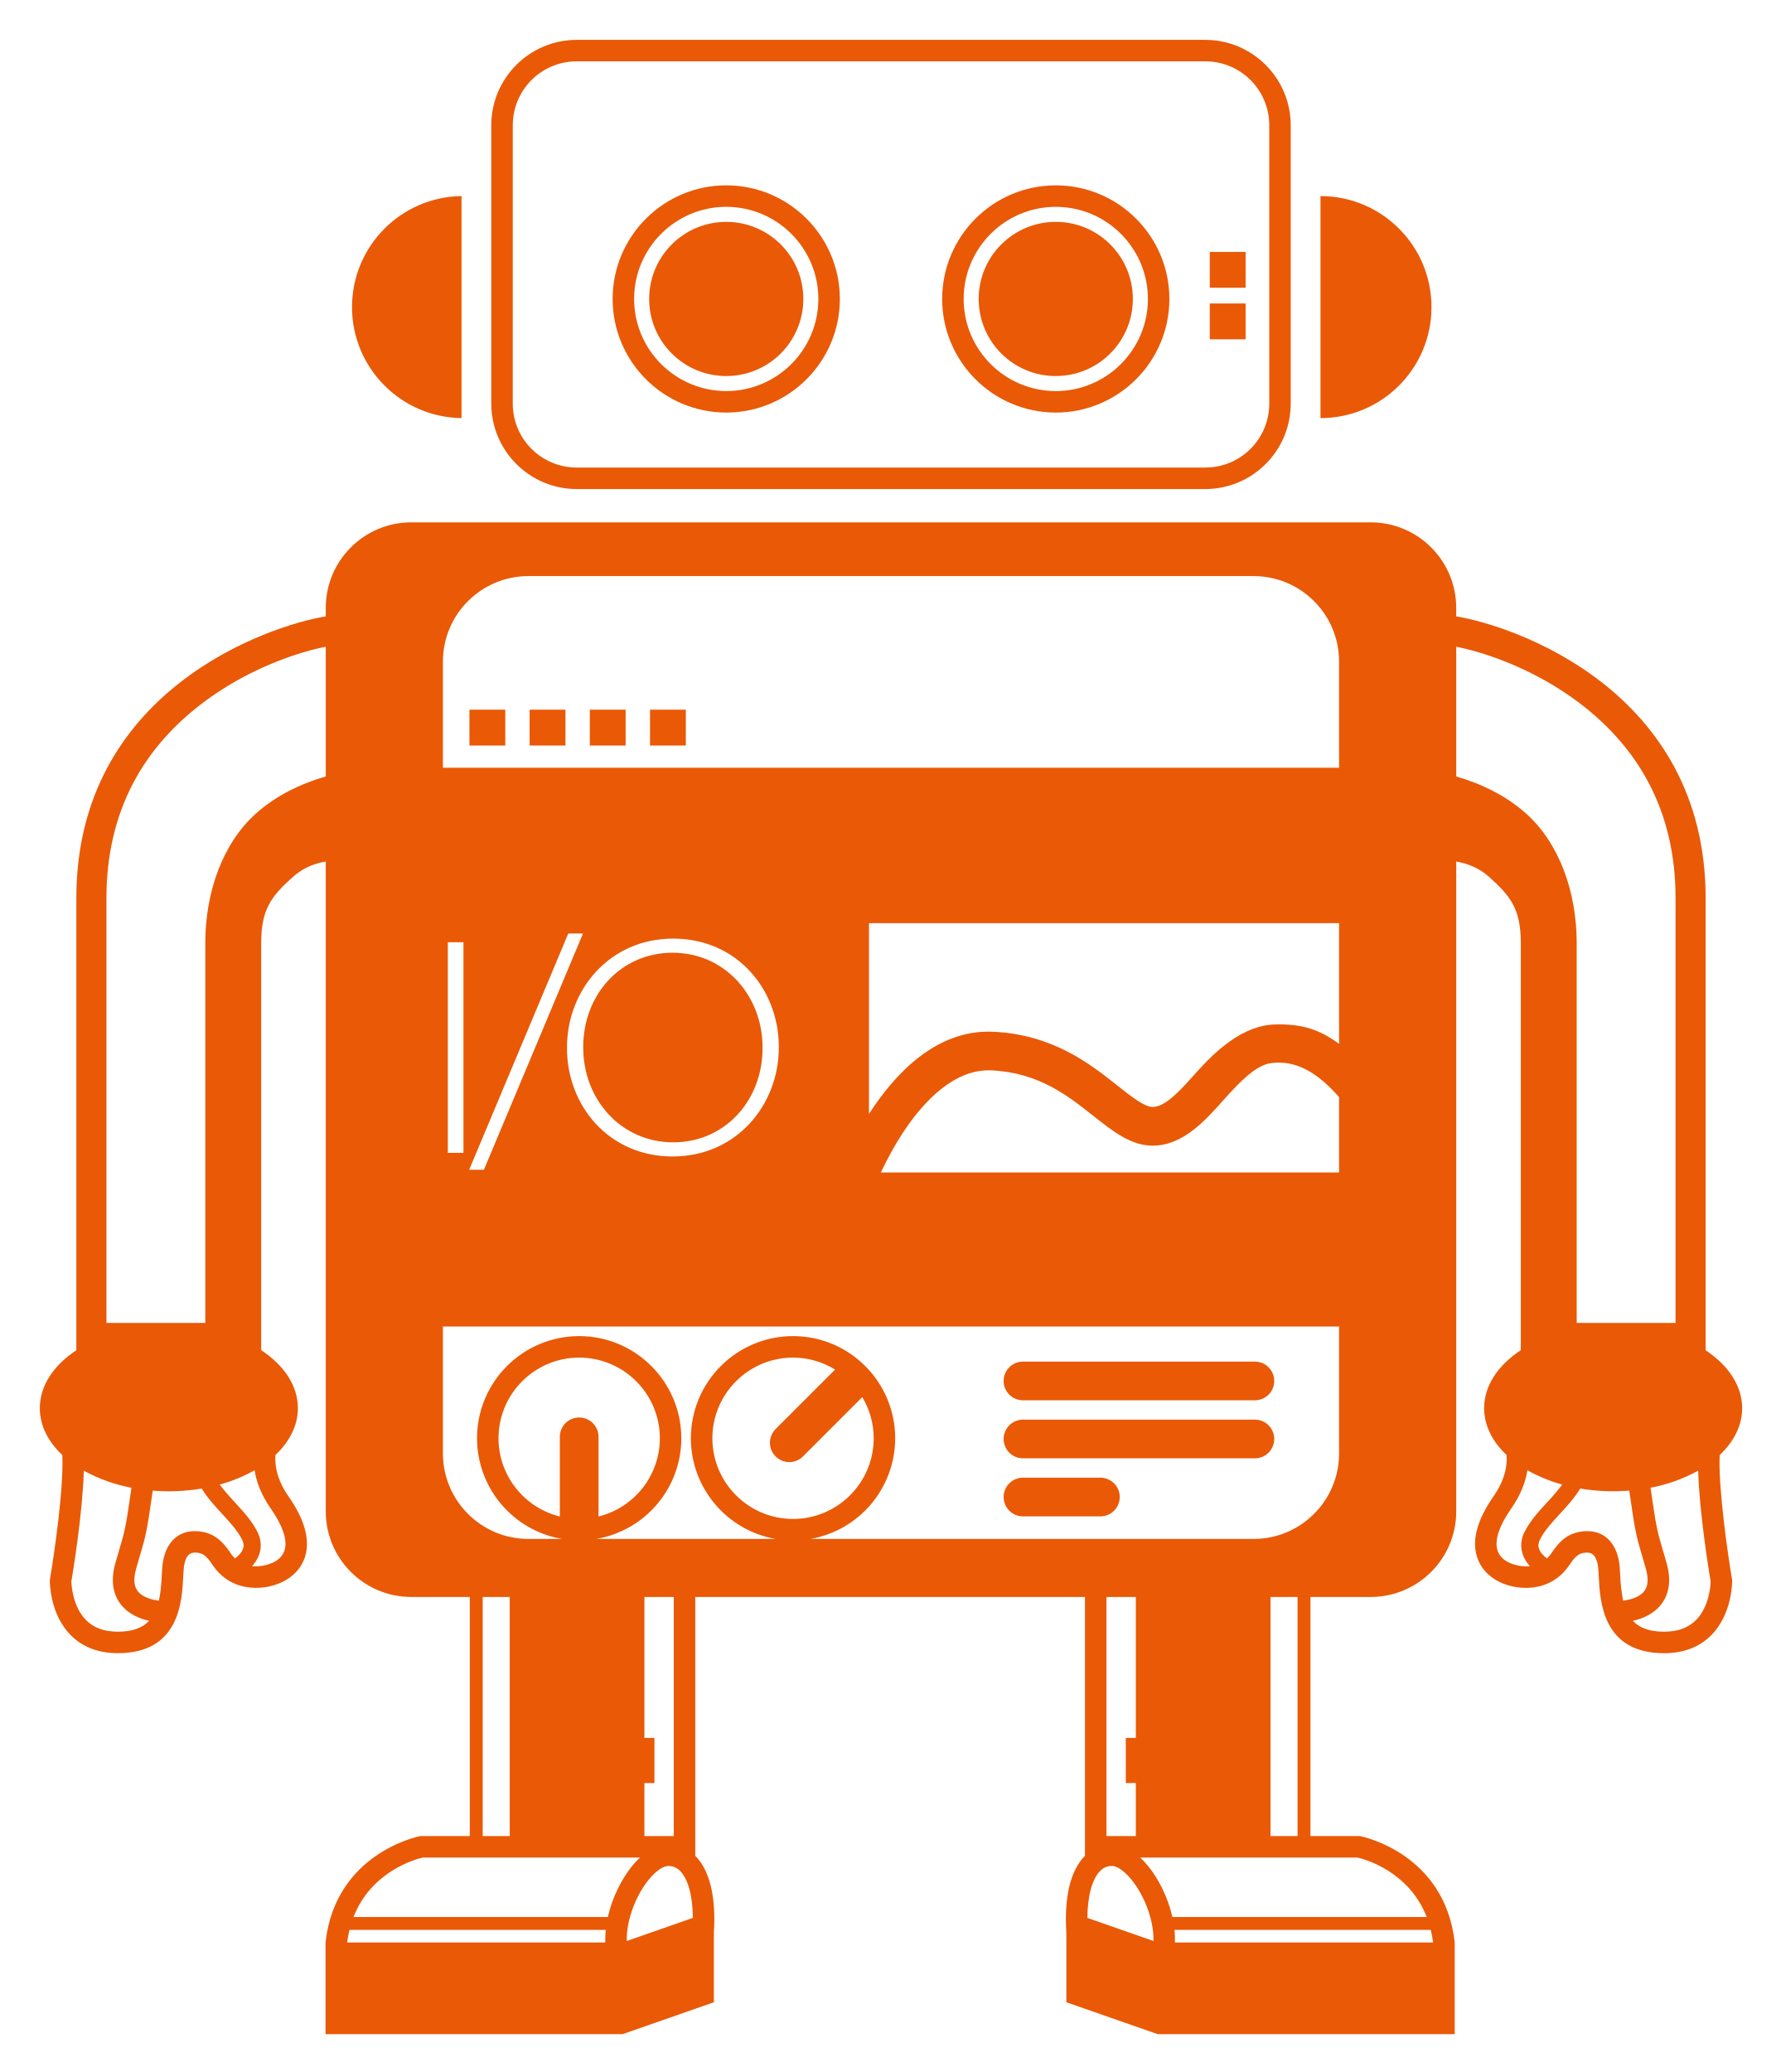
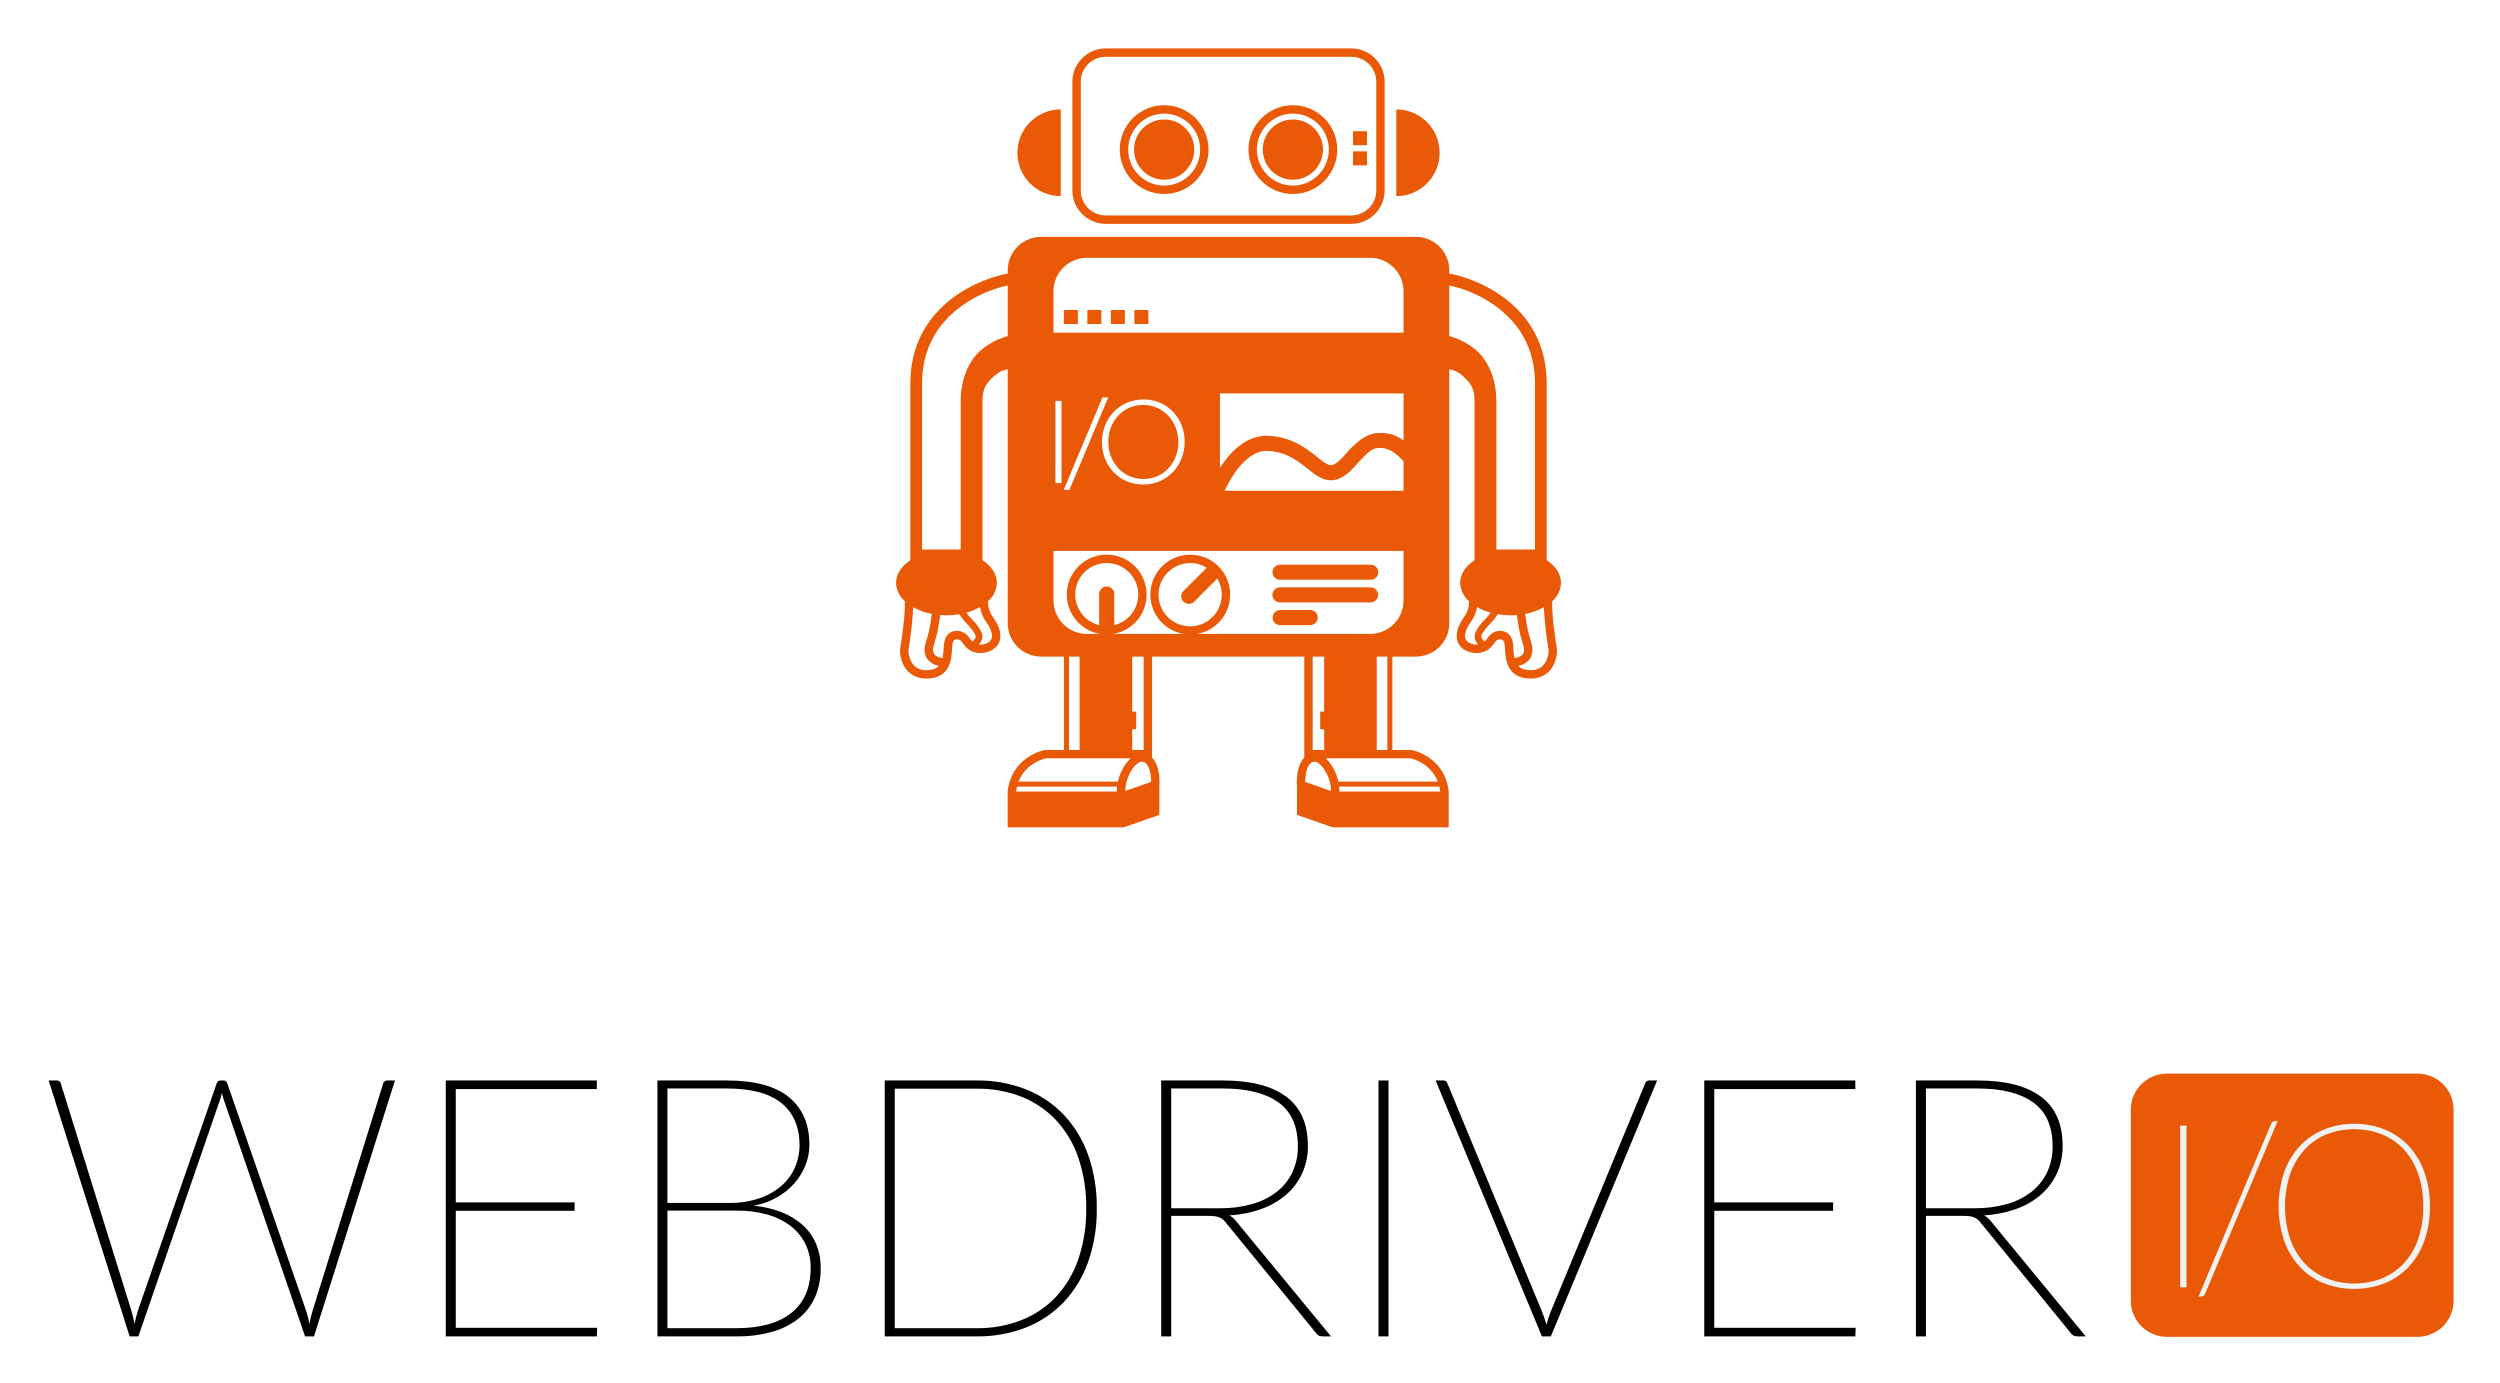
- <svg xmlns="http://www.w3.org/2000/svg" role="img" viewBox="-9.99 -9.99 446.48 519.48">
+ <svg xmlns="http://www.w3.org/2000/svg" role="img" viewBox="-10.14 -7.14 1255.28 694.28">
  <defs>
-     <clipPath id="a" clipPathUnits="userSpaceOnUse">
-       <path d="M0 144h124.56V0H0z" />
-     </clipPath>
+     <style>.cls-1{fill:#ea5906}</style>
  </defs>
-   <path fill="#ea5906" d="M107.714 176.919h8.983v-8.983h-8.983zm15.088 0h8.983v-8.983h-8.983zm15.088 0h8.984v-8.983h-8.983zm15.095 0h8.983v-8.983h-8.983z" />
-   <g clip-path="url(#a)" transform="matrix(5.1567 0 0 -5.1567 -107.749 621.283)">
-     <path fill="#ea5906" d="M41.398 102.09v10.795a5.398 5.398 0 0 1 0-10.795" />
-     <path fill="#ea5906" d="M88.559 107.487a5.397 5.397 0 0 1-5.397 5.397V102.09a5.397 5.397 0 0 1 5.397 5.397" />
-     <path fill="#ea5906" d="M54.269 112.362a4.484 4.484 0 0 0 4.479-4.479 4.484 4.484 0 0 0-4.479-4.479 4.485 4.485 0 0 0-4.48 4.48c0 2.47 2.01 4.478 4.48 4.478m0-10.003a5.53 5.53 0 0 1 5.524 5.524 5.53 5.53 0 0 1-5.524 5.524 5.531 5.531 0 0 1-5.525-5.524 5.531 5.531 0 0 1 5.525-5.524" />
-     <path fill="#ea5906" d="M54.269 104.135a3.748 3.748 0 1 1 0 7.496 3.748 3.748 0 0 1 0-7.496" />
-     <path fill="#ea5906" d="M70.292 112.362a4.484 4.484 0 0 0 4.479-4.479c0-2.47-2.01-4.479-4.479-4.479a4.484 4.484 0 0 0-4.48 4.48 4.484 4.484 0 0 0 4.48 4.478m0-10.003a5.53 5.53 0 0 1 5.523 5.524 5.53 5.53 0 0 1-5.523 5.524 5.53 5.53 0 0 1-5.525-5.524 5.53 5.53 0 0 1 5.525-5.524" />
-     <path fill="#ea5906" d="M70.291 104.135a3.748 3.748 0 1 1 0 7.496 3.748 3.748 0 0 1 0-7.496" />
-     <path fill="#ea5906" d="M79.521 110.17h-1.742v-1.741h1.742zm0-2.507h-1.742v-1.742h1.742z" />
-     <path fill="#ea5906" d="M43.89 116.334a3.106 3.106 0 0 0 3.101 3.101h30.577a3.106 3.106 0 0 0 3.103-3.101v-13.546a3.106 3.106 0 0 0-3.103-3.101H46.991a3.106 3.106 0 0 0-3.102 3.101zm3.1-17.694h30.577a4.16 4.16 0 0 1 4.148 4.148v13.545a4.16 4.16 0 0 1-4.148 4.147H46.991a4.159 4.159 0 0 1-4.147-4.147v-13.545a4.159 4.159 0 0 1 4.147-4.147" />
-     <path fill="#ea5906" d="M68.696 51.516h11.277a.94.94 0 1 1 0 1.88H68.696a.94.94 0 0 1 0-1.88" />
-     <path fill="#ea5906" d="M68.696 48.693h3.765a.94.94 0 0 1 0 1.881h-3.765a.94.94 0 1 1 0-1.88" />
-     <path fill="#ea5906" d="M68.696 54.337h11.277a.94.94 0 1 1 0 1.88H68.696a.94.94 0 1 1 0-1.88" />
-     <path fill="#ea5906" d="M51.69 66.879c2.53 0 4.345 2.049 4.345 4.58v.029c0 2.53-1.844 4.609-4.374 4.609-2.531 0-4.346-2.05-4.346-4.58v-.03c0-2.53 1.844-4.608 4.375-4.608" />
-     <path fill="#ea5906" d="M101.419 43.651c-.378-.38-.886-.565-1.55-.565-.736 0-1.21.2-1.52.53.443.096 1.013.315 1.392.816.393.52.476 1.192.247 2-.081.286-.147.511-.204.703-.238.802-.302 1.023-.574 2.951a7.737 7.737 0 0 1 2.316.83c.057-2.053.534-4.963.606-5.397-.006-.202-.071-1.223-.713-1.868m-3.683 2.161a9.68 9.68 0 0 1-.03.46c-.1 1.052-.678 1.69-1.543 1.703-.923.01-1.406-.512-1.777-1.078a1.517 1.517 0 0 0-.213-.249c-.156.12-.32.28-.386.467-.051.143-.036.287.046.451.215.43.577.822.96 1.24.355.384.718.781 1 1.24a9.624 9.624 0 0 1 2.382-.1c.283-2.014.357-2.266.607-3.107.056-.189.12-.41.2-.69.135-.476.11-.84-.072-1.084-.24-.318-.732-.435-1.034-.469a7.524 7.524 0 0 0-.14 1.216m-5.508.685c-.263.155-.425.366-.482.626-.104.48.13 1.148.679 1.933.478.685.71 1.32.798 1.88a7.412 7.412 0 0 1 1.694-.696 9.926 9.926 0 0 0-.74-.869c-.404-.44-.824-.897-1.091-1.43a1.384 1.384 0 0 1-.088-1.102c.078-.222.206-.412.35-.569-.493-.05-.957.13-1.12.227m-2.466 38.17v6.306c1.112-.212 3.4-.902 5.584-2.439 3.37-2.373 5.08-5.664 5.08-9.78V58.097h-4.807V76.58c0 2.433-.828 4.824-2.46 6.284-.99.884-2.18 1.448-3.397 1.803m-5.696.425H40.493v5.17a4.159 4.159 0 0 0 4.147 4.147h35.28a4.158 4.158 0 0 0 4.146-4.147zm0-13.427c-.981.726-1.835.975-3.103.945-1.552-.036-2.876-1.252-3.86-2.357-.724-.813-1.472-1.654-2.101-1.654-.404 0-1.034.5-1.702 1.03-1.323 1.05-3.138 2.487-6.037 2.626-2.741.133-4.767-1.998-6.054-3.995v9.274h22.857zm0-6.252h-22.28c.283.601.69 1.377 1.21 2.138.915 1.337 2.382 2.914 4.176 2.826 2.296-.11 3.71-1.233 4.96-2.223.932-.738 1.81-1.436 2.87-1.436 1.473 0 2.553 1.214 3.506 2.285.756.848 1.544 1.64 2.246 1.726.87.11 1.942-.09 3.312-1.649zM51.69 76.784c3.102 0 5.135-2.473 5.135-5.267.015-.015.015-.015 0-.03 0-2.794-2.063-5.296-5.164-5.296-3.102 0-5.136 2.473-5.136 5.267v.03c0 2.794 2.063 5.296 5.165 5.296m-9.204-11.239h-.716l4.818 11.488h.717zm-1.754 11.063h.76v-10.24h-.76zm43.334-24.865a4.159 4.159 0 0 0-4.146-4.147H58.36a4.975 4.975 0 0 1 4.123 4.894 4.973 4.973 0 0 1-4.966 4.968 4.973 4.973 0 0 1-4.968-4.968 4.976 4.976 0 0 1 4.124-4.894h-8.728a4.973 4.973 0 0 1 4.14 4.894 4.974 4.974 0 0 1-4.966 4.968 4.973 4.973 0 0 1-4.968-4.968 4.973 4.973 0 0 1 4.14-4.894H44.64a4.16 4.16 0 0 0-4.147 4.147v6.18h43.573zm-3.334-6.968h1.315V33.15h-1.315zm4.229-12.67c.324-.073 2.492-.648 3.366-2.89H75.96c-.217.971-.684 1.873-1.185 2.484a4.157 4.157 0 0 1-.378.406zm3.677-4.128H76.084c.007.204-.001.407-.021.611h12.46a5.5 5.5 0 0 0 .115-.61m-14.454 7.75V33.15h-1.428v11.625h1.428v-6.853h-.488v-2.195zm-2.356-6.557c.01 1.078.23 1.894.629 2.291a.746.746 0 0 0 .613.23c.187-.016.52-.195.897-.655.558-.68 1.098-1.869 1.074-2.988zm-15.16 22.437a.94.94 0 0 1 1.332 0l2.883 2.884c.35-.587.556-1.27.556-2.002a3.927 3.927 0 0 0-3.922-3.922 3.927 3.927 0 0 0-3.923 3.922 3.928 3.928 0 0 0 3.923 3.923c.75 0 1.449-.216 2.045-.582l-2.893-2.893a.94.94 0 0 1 0-1.33m-6.38-13.686v6.853h1.429V33.15H50.29v2.577h.488v2.195zm-.857-9.873c-.024 1.12.516 2.307 1.074 2.988.376.46.71.64.897.654a.746.746 0 0 0 .613-.229c.4-.397.62-1.213.629-2.29zm-2.314 25.452a.94.94 0 0 1-.94-.94v-3.874a3.926 3.926 0 0 0-2.982 3.803 3.928 3.928 0 0 0 3.923 3.923 3.927 3.927 0 0 0 3.922-3.923 3.925 3.925 0 0 0-2.982-3.803v3.873a.94.94 0 0 1-.941.941m-4.691-8.726h1.315V33.15h-1.315zm6.086-15.56H36.146c.874 2.242 3.042 2.817 3.366 2.89h10.565a4.167 4.167 0 0 1-.38-.406c-.5-.61-.967-1.513-1.184-2.485m-.124-1.237H35.836c.027.215.066.417.113.611H48.41a4.623 4.623 0 0 1-.022-.61m-13.591 56.69c-1.217-.356-2.408-.92-3.396-1.804-1.633-1.46-2.461-3.85-2.461-6.284V58.098h-4.807v20.655c0 4.117 1.709 7.408 5.08 9.781 2.183 1.537 4.472 2.227 5.584 2.44zm-2.663-35.612c.548-.785.784-1.454.68-1.933-.057-.26-.22-.47-.483-.626a2.04 2.04 0 0 0-1.12-.227c.144.157.272.347.35.57.125.355.095.736-.088 1.1-.266.534-.686.99-1.092 1.431-.257.28-.52.565-.74.87a7.393 7.393 0 0 1 1.695.694c.088-.559.32-1.194.798-1.879m-1.362-1.94c-.065-.188-.23-.349-.386-.468a1.467 1.467 0 0 0-.212.25c-.372.565-.855 1.087-1.778 1.077-.865-.014-1.442-.65-1.543-1.704-.013-.134-.021-.289-.03-.459-.022-.435-.057-.849-.14-1.216-.302.034-.795.151-1.034.47-.182.243-.207.607-.073 1.082.08.281.145.502.2.691.25.841.326 1.093.608 3.106a9.616 9.616 0 0 1 2.38.101c.285-.459.647-.856 1.002-1.24.383-.418.745-.81.96-1.24.082-.164.097-.308.046-.45m-6.081-4.03c-.665 0-1.172.184-1.55.565-.642.645-.707 1.666-.714 1.868.073.434.549 3.344.606 5.397a7.727 7.727 0 0 1 2.316-.83c-.271-1.928-.336-2.149-.574-2.95a56.186 56.186 0 0 1-.204-.704c-.23-.808-.146-1.48.247-2 .378-.5.95-.72 1.392-.817-.311-.33-.784-.529-1.52-.529m77.88 8.587c.69.65 1.094 1.434 1.094 2.28 0 1.095-.678 2.088-1.776 2.816v21.984c0 10.105-9.347 13.243-12.127 13.697v.425a4.16 4.16 0 0 1-4.147 4.147h-46.67a4.16 4.16 0 0 1-4.147-4.147v-.425c-2.781-.454-12.127-3.592-12.127-13.697V56.77c-1.1-.728-1.776-1.72-1.776-2.816 0-.846.404-1.63 1.094-2.28.073-1.608-.392-4.813-.6-6.027l-.006-.08c-.001-.066-.007-1.616 1.01-2.645.578-.584 1.35-.88 2.299-.88 2.987 0 3.114 2.511 3.175 3.718.008.153.015.291.027.412.047.5.223.754.52.76h.028c.318 0 .524-.097.863-.614.942-1.393 2.647-1.259 3.559-.72.516.305.852.756.972 1.304.169.782-.115 1.71-.844 2.754-.564.807-.681 1.502-.642 2.02.689.65 1.092 1.433 1.092 2.278 0 1.097-.681 2.093-1.784 2.821V76.58c0 1.65.509 2.28 1.555 3.214.456.408.998.637 1.585.74V48.922a4.16 4.16 0 0 1 4.147-4.147H41.8V33.15h-2.39l-.048-.009c-.041-.007-4.091-.807-4.576-5.16v-4.462h14.442l4.44 1.551v3.377c.11 1.743-.201 3.036-.905 3.744v12.584H71.71V32.191c-.703-.708-1.016-2-.905-3.744V25.07l4.44-1.55h14.443v4.46c-.485 4.354-4.536 5.154-4.578 5.161l-.046.01h-2.39v11.624h2.94a4.159 4.159 0 0 1 4.148 4.147v31.61c.587-.103 1.129-.33 1.586-.738 1.046-.935 1.554-1.564 1.554-3.214V56.774c-1.103-.728-1.784-1.724-1.784-2.82 0-.846.405-1.63 1.093-2.279.038-.518-.08-1.213-.643-2.02-.73-1.045-1.013-1.972-.843-2.754.119-.548.455-.999.97-1.305.912-.538 2.619-.672 3.56.721.339.517.545.613.862.613h.029c.297-.005.472-.26.52-.759.013-.12.019-.259.026-.412.062-1.207.189-3.718 3.177-3.718.947 0 1.72.296 2.297.88 1.019 1.03 1.012 2.58 1.012 2.644l-.008.081c-.206 1.214-.671 4.42-.6 6.027" />
+   <path d="M188.184 535.383l-40.666 128.486h-4.478l-40.758-118.617a26.942 26.942 0 0 1-1.005-3.656 27.374 27.374 0 0 1-1.005 3.656l-40.94 118.617h-4.386L14.28 535.383h4.112a1.938 1.938 0 0 1 2.01 1.553L55.86 651.075a65.567 65.567 0 0 1 1.554 6.58q.364-1.827.777-3.473.41-1.645.868-3.107l39.57-114.139a2.05 2.05 0 0 1 2.193-1.553h1.188a1.938 1.938 0 0 1 2.01 1.553l39.57 114.139a59.457 59.457 0 0 1 1.644 6.488q.364-1.826.731-3.427.364-1.598.823-3.061l35.457-114.139a2.05 2.05 0 0 1 2.193-1.553zM289.71 659.574l-.182 4.295h-75.85V535.383h75.85v4.294h-70.823v56.933h59.674v4.203h-59.674v58.761zm65.066-124.191q21.017 0 31.253 8.407 10.233 8.408 10.235 23.851a27.469 27.469 0 0 1-2.01 10.372 31.682 31.682 0 0 1-5.62 9.093 33.568 33.568 0 0 1-8.773 7.036 36.923 36.923 0 0 1-11.47 4.113 51.886 51.886 0 0 1 14.074 3.336 34.722 34.722 0 0 1 10.555 6.488 26.595 26.595 0 0 1 6.625 9.412 30.995 30.995 0 0 1 2.285 12.108 35.467 35.467 0 0 1-2.833 14.577 28.563 28.563 0 0 1-8.27 10.737 37.616 37.616 0 0 1-13.297 6.672 64.222 64.222 0 0 1-17.911 2.284h-39.66V535.383zm-29.792 4.02v57.481h30.431a46.286 46.286 0 0 0 16.495-2.604 32.847 32.847 0 0 0 11.149-6.763 25.34 25.34 0 0 0 6.305-9.321 28.521 28.521 0 0 0 1.965-10.19q0-13.797-9.001-21.2-9.002-7.402-27.552-7.403zm34.635 120.354q18.002 0 27.643-7.722 9.641-7.721 9.642-22.526a26.794 26.794 0 0 0-2.605-11.972 25.838 25.838 0 0 0-7.402-9.047 34.465 34.465 0 0 0-11.697-5.757 55.356 55.356 0 0 0-15.49-2.01h-34.726v59.034zm180.94-60.131a77.85 77.85 0 0 1-4.386 27.004 57.193 57.193 0 0 1-12.337 20.196 53.227 53.227 0 0 1-19.008 12.656 65.613 65.613 0 0 1-24.4 4.387h-46.332V535.383h46.332a65.613 65.613 0 0 1 24.4 4.386 53.252 53.252 0 0 1 19.008 12.657 57.201 57.201 0 0 1 12.337 20.196 77.85 77.85 0 0 1 4.386 27.004zm-5.3 0a76.091 76.091 0 0 0-3.976-25.542 52.681 52.681 0 0 0-11.24-18.871 48.091 48.091 0 0 0-17.363-11.698 59.665 59.665 0 0 0-22.252-4.02h-41.306v120.262h41.306a59.626 59.626 0 0 0 22.252-4.02 48.079 48.079 0 0 0 17.363-11.698 52.665 52.665 0 0 0 11.24-18.871 76.075 76.075 0 0 0 3.976-25.542zm122.911 64.243h-4.113a5.334 5.334 0 0 1-1.782-.275 3.35 3.35 0 0 1-1.508-1.279l-45.326-55.47a8.976 8.976 0 0 0-1.508-1.645 7.179 7.179 0 0 0-1.736-1.05 8.953 8.953 0 0 0-2.285-.595 24.417 24.417 0 0 0-3.244-.182h-18.734v60.496h-5.026V535.383h30.979q20.926 0 31.802 8.132 10.874 8.136 10.874 24.674a32.584 32.584 0 0 1-2.833 13.754 31.89 31.89 0 0 1-7.95 10.692 38.791 38.791 0 0 1-12.428 7.22 56.662 56.662 0 0 1-16.175 3.243 11.853 11.853 0 0 1 3.198 2.742zm-80.236-64.335h24.491a57.454 57.454 0 0 0 16.312-2.148 35.573 35.573 0 0 0 12.337-6.213 27.287 27.287 0 0 0 7.767-9.825 30.257 30.257 0 0 0 2.697-12.976q0-14.893-9.688-21.932-9.687-7.036-27.963-7.037h-25.953zm109.11 64.335h-5.027V535.383h5.027zm134.882-128.486l-53.37 128.486h-4.477L710.71 535.383h3.93a1.937 1.937 0 0 1 2.01 1.553l47.702 115.053q.548 1.463 1.051 2.97.501 1.509.96 3.061a63.208 63.208 0 0 1 1.919-6.031l47.611-115.053a2.049 2.049 0 0 1 2.193-1.553zm99.696 124.191l-.183 4.295h-75.848V535.383h75.848v4.294h-70.822v56.933h59.674v4.203h-59.674v58.761zm115.511 4.295h-4.113a5.334 5.334 0 0 1-1.782-.275 3.35 3.35 0 0 1-1.508-1.279l-45.327-55.47a8.942 8.942 0 0 0-1.508-1.645 7.16 7.16 0 0 0-1.736-1.05 8.944 8.944 0 0 0-2.284-.595 24.416 24.416 0 0 0-3.244-.182h-18.734v60.496h-5.026V535.383h30.98q20.925 0 31.801 8.132 10.874 8.136 10.874 24.674a32.584 32.584 0 0 1-2.833 13.754 31.89 31.89 0 0 1-7.95 10.691 38.791 38.791 0 0 1-12.428 7.22 56.662 56.662 0 0 1-16.176 3.244 11.863 11.863 0 0 1 3.2 2.742zm-80.236-64.335h24.49a57.46 57.46 0 0 0 16.313-2.148 35.573 35.573 0 0 0 12.337-6.213 27.287 27.287 0 0 0 7.767-9.825 30.257 30.257 0 0 0 2.697-12.976q0-14.893-9.688-21.932-9.687-7.036-27.963-7.037h-25.953z" />
+   <rect width="162.077" height="132.176" x="1059.768" y="531.929" class="cls-1" rx="18.152" />
+   <path fill="#f2f2f2" d="M1087.715 639.235h-3.176v-81.184h3.176zm9.295 3.349a1.83 1.83 0 0 1-.866.981 2.684 2.684 0 0 1-1.213.29h-1.155l36.492-86.843a2.075 2.075 0 0 1 1.963-1.27h1.27zm112.94-43.941a50.148 50.148 0 0 1-2.772 17.178 37.748 37.748 0 0 1-7.794 13.05 33.829 33.829 0 0 1-12.01 8.285 42.595 42.595 0 0 1-30.833 0 33.833 33.833 0 0 1-12.011-8.285 37.763 37.763 0 0 1-7.795-13.05 54.529 54.529 0 0 1 0-34.326 37.737 37.737 0 0 1 7.795-13.078 34.488 34.488 0 0 1 12.01-8.344 39.151 39.151 0 0 1 15.36-2.945 39.81 39.81 0 0 1 15.474 2.916 34.18 34.18 0 0 1 12.01 8.314 37.736 37.736 0 0 1 7.794 13.08 50.394 50.394 0 0 1 2.773 17.205zm-3.349 0a49.093 49.093 0 0 0-2.511-16.254 34.915 34.915 0 0 0-7.102-12.212 30.625 30.625 0 0 0-10.97-7.68 38.539 38.539 0 0 0-28.12 0 30.616 30.616 0 0 0-10.972 7.68 35.62 35.62 0 0 0-7.16 12.212 52.697 52.697 0 0 0 0 32.508 34.98 34.98 0 0 0 7.16 12.154 30.924 30.924 0 0 0 10.971 7.623 38.539 38.539 0 0 0 28.12 0 30.933 30.933 0 0 0 10.971-7.623 34.296 34.296 0 0 0 7.102-12.154 49.084 49.084 0 0 0 2.511-16.254z" />
+   <g id="g10">
+     <g id="g129">
+       <path id="path28" d="M524.035 155.553h7.026v-7.027h-7.026z" class="cls-1" />
+       <path id="path30" d="M535.837 155.553h7.027v-7.027h-7.027z" class="cls-1" />
+       <path id="path32" d="M547.64 155.553h7.027v-7.027h-7.027z" class="cls-1" />
+       <path id="path34" d="M559.447 155.553h7.027v-7.027h-7.027z" class="cls-1" />
+       <g id="g36">
+         <g id="g38">
+           <g id="g44">
+             <path id="path46" d="M522.483 91.344V47.799a21.772 21.772 0 1 0-.004 43.545h.004" class="cls-1" />
+           </g>
+           <g id="g48">
+             <path id="path50" d="M712.716 69.572a21.769 21.769 0 0 0-21.767-21.77h-.003v43.54a21.769 21.769 0 0 0 21.77-21.767v-.003" class="cls-1" />
+           </g>
+           <g id="g52">
+             <path id="path54" d="M574.4 49.907a18.067 18.067 0 1 1-18.071 18.067A18.067 18.067 0 0 1 574.4 49.907m0 40.35a22.283 22.283 0 1 0-22.286-22.283A22.282 22.282 0 0 0 574.4 90.257" class="cls-1" />
+           </g>
+           <g id="g56">
+             <path id="path58" d="M574.398 83.093a15.119 15.119 0 1 0-15.118-15.119 15.118 15.118 0 0 0 15.118 15.119" class="cls-1" />
+           </g>
+           <g id="g60">
+             <path id="path62" d="M639.033 49.907a18.067 18.067 0 1 1-18.071 18.067 18.067 18.067 0 0 1 18.071-18.067m0 40.35a22.283 22.283 0 1 0-22.286-22.283 22.282 22.282 0 0 0 22.286 22.283" class="cls-1" />
+           </g>
+           <g id="g64">
+             <path id="path66" d="M639.03 83.093a15.119 15.119 0 1 0-15.12-15.119 15.118 15.118 0 0 0 15.119 15.119" class="cls-1" />
+           </g>
+           <path id="path68" d="M676.26 58.75h-7.026v7.023h7.027z" class="cls-1" />
+           <path id="path70" d="M676.26 68.863h-7.026v7.027h7.027z" class="cls-1" />
+           <g id="g72">
+             <path id="path74" d="M532.53 33.888a12.53 12.53 0 0 1 12.513-12.513h123.34A12.53 12.53 0 0 1 680.9 33.888v54.637a12.53 12.53 0 0 1-12.516 12.513h-123.34a12.53 12.53 0 0 1-12.514-12.513zm12.513 71.365h123.34a16.78 16.78 0 0 0 16.733-16.728V33.888a16.78 16.78 0 0 0-16.732-16.728h-123.34a16.776 16.776 0 0 0-16.729 16.728v54.637a16.776 16.776 0 0 0 16.728 16.728" class="cls-1" />
+           </g>
+           <g id="g76">
+             <path id="path78" d="M632.596 295.348h45.49a3.794 3.794 0 0 0 0-7.587h-45.49a3.794 3.794 0 1 0 0 7.587" class="cls-1" />
+           </g>
+           <g id="g80">
+             <path id="path82" d="M632.596 306.732h15.188a3.794 3.794 0 0 0 0-7.587h-15.188a3.794 3.794 0 0 0 0 7.587" class="cls-1" />
+           </g>
+           <g id="g84">
+             <path id="path86" d="M632.596 283.968h45.49a3.794 3.794 0 0 0 0-7.588h-45.49a3.794 3.794 0 1 0 0 7.588" class="cls-1" />
+           </g>
+           <g id="g88">
+             <path id="path90" d="M563.997 233.376c10.21 0 17.526-8.265 17.526-18.474v-.117c0-10.21-7.438-18.592-17.643-18.592-10.21 0-17.531 8.265-17.531 18.475v.117c0 10.21 7.438 18.591 17.648 18.591" class="cls-1" />
+           </g>
+           <g id="g92">
+             <path id="path94" d="M764.592 327.07a8.343 8.343 0 0 1-6.253 2.28c-2.969 0-4.877-.803-6.131-2.134a9.445 9.445 0 0 0 5.615-3.296c1.585-2.093 1.92-4.808.996-8.067a225.519 225.519 0 0 0-.823-2.836c-.96-3.235-1.218-4.127-2.315-11.904a31.211 31.211 0 0 0 9.342-3.348 192.957 192.957 0 0 0 2.445 21.77c-.025.815-.287 4.934-2.876 7.536m-14.857-8.717a39.043 39.043 0 0 0-.117-1.852c-.407-4.248-2.739-6.817-6.228-6.873-3.723-.04-5.671 2.065-7.168 4.348a6.12 6.12 0 0 1-.86 1.004 4.465 4.465 0 0 1-1.556-1.883 2.215 2.215 0 0 1 .185-1.82 23.629 23.629 0 0 1 3.873-4.998 33.423 33.423 0 0 0 4.038-5.005 38.822 38.822 0 0 0 6.446.536q1.603 0 3.158-.129c1.142 8.12 1.44 9.136 2.449 12.529.225.762.488 1.654.806 2.787.545 1.916.448 3.385-.29 4.369-.964 1.283-2.953 1.754-4.171 1.892a30.35 30.35 0 0 1-.565-4.905m-22.218-2.764a3.86 3.86 0 0 1-1.944-2.525c-.42-1.932.528-4.63 2.739-7.797a18.155 18.155 0 0 0 3.219-7.58 29.899 29.899 0 0 0 6.833 2.804 40.038 40.038 0 0 1-2.98 3.505 26.351 26.351 0 0 0-4.406 5.773 5.583 5.583 0 0 0-.355 4.44 6.711 6.711 0 0 0 1.412 2.296 8.235 8.235 0 0 1-4.518-.916m-9.947-153.968v-25.437a61.99 61.99 0 0 1 22.525 9.838c13.597 9.572 20.491 22.847 20.491 39.454v83.318h-19.39v-74.552c0-9.814-3.34-19.46-9.923-25.348a35.041 35.041 0 0 0-13.703-7.273m-22.976-1.715H518.83v-20.854a16.776 16.776 0 0 1 16.728-16.728h142.31a16.773 16.773 0 0 1 16.725 16.728zm0 54.162c-3.957-2.929-7.402-3.933-12.517-3.812-6.26.145-11.601 5.05-15.566 9.507-2.925 3.28-5.942 6.672-8.48 6.672-1.629 0-4.17-2.017-6.865-4.155-5.336-4.231-12.658-10.032-24.352-10.592-11.056-.537-19.228 8.06-24.42 16.115v-37.41h92.2zm0 25.219h-89.872a63.377 63.377 0 0 1 4.88-8.624c3.691-5.394 9.609-11.755 16.845-11.4 9.262.448 14.97 4.974 20.008 8.967 3.76 2.977 7.301 5.793 11.577 5.793 5.941 0 10.298-4.897 14.142-9.217 3.05-3.421 6.228-6.612 9.06-6.963 3.51-.44 7.834.363 13.36 6.652zM563.997 193.42c12.512 0 20.713 9.975 20.713 21.246.06.06.06.06 0 .12 0 11.271-8.322 21.363-20.83 21.363-12.513 0-20.718-9.975-20.718-21.245v-.117c0-11.275 8.322-21.367 20.835-21.367m-37.127 45.335h-2.888l19.434-46.34h2.893zm-7.075-44.625h3.07v41.31h-3.07zm174.799 100.3a16.776 16.776 0 0 1-16.724 16.727h-86.968a20.038 20.038 0 1 0-6.805 0H548.89a20.038 20.038 0 1 0-6.668 0h-6.663a16.779 16.779 0 0 1-16.728-16.728v-24.928h175.763zm-13.449 28.107h5.305v46.892h-5.305zm17.059 51.107c1.307.295 10.052 2.614 13.578 11.662h-49.886a24.99 24.99 0 0 0-4.78-10.024 16.767 16.767 0 0 0-1.525-1.638zm14.832 16.652h-50.64a18.645 18.645 0 0 0-.084-2.465h50.264a23.063 23.063 0 0 1 .46 2.465m-58.304-31.262v10.395h-5.76v-46.892h5.76v27.643h-1.968v8.854zm-9.503 26.445c.04-4.348.927-7.64 2.537-9.24a3.007 3.007 0 0 1 2.472-.925c.755.06 2.102.783 3.619 2.638a19.96 19.96 0 0 1 4.332 12.053zm-61.148-90.505a3.803 3.803 0 0 0 5.369 0l11.629-11.634a15.873 15.873 0 1 1-5.329-5.4l-11.67 11.669a3.796 3.796 0 0 0 0 5.365m-25.73 55.206v-27.643h5.76v46.892h-5.76v-10.395h1.968v-8.854zm-3.462 39.825a19.96 19.96 0 0 1 4.333-12.053c1.516-1.855 2.864-2.577 3.618-2.638a3.007 3.007 0 0 1 2.473.924c1.613 1.601 2.5 4.893 2.537 9.241zm-9.334-102.667a3.793 3.793 0 0 0-3.791 3.795v15.624a15.822 15.822 0 1 1 7.587 0v-15.623a3.794 3.794 0 0 0-3.793-3.796h-.003m-18.922 35.199h5.304v46.892h-5.304zm24.55 62.769h-49.886c3.525-9.048 12.27-11.367 13.578-11.662h42.616a16.812 16.812 0 0 0-1.533 1.638 25.039 25.039 0 0 0-4.776 10.024m-.5 4.99h-50.636a22.116 22.116 0 0 1 .456-2.465h50.269a18.648 18.648 0 0 0-.089 2.465m-54.823-228.674a35.025 35.025 0 0 0-13.698 7.273c-6.588 5.889-9.927 15.534-9.927 25.348v74.552h-19.39v-83.318c0-16.607 6.893-29.882 20.49-39.454a61.99 61.99 0 0 1 22.525-9.838zm-10.742 143.646c2.21 3.166 3.163 5.865 2.743 7.797a3.853 3.853 0 0 1-1.948 2.525 8.228 8.228 0 0 1-4.514.916 6.766 6.766 0 0 0 1.408-2.295 5.583 5.583 0 0 0-.355-4.441 26.103 26.103 0 0 0-4.405-5.773 40.038 40.038 0 0 1-2.98-3.505 29.823 29.823 0 0 0 6.832-2.803 18.155 18.155 0 0 0 3.22 7.579m-5.495 7.83a4.407 4.407 0 0 1-1.557 1.883 5.916 5.916 0 0 1-.855-1.004c-1.5-2.283-3.449-4.389-7.172-4.349-3.49.057-5.817 2.626-6.224 6.874-.052.54-.085 1.166-.121 1.851a29.475 29.475 0 0 1-.565 4.906c-1.218-.138-3.207-.61-4.17-1.892-.735-.985-.836-2.453-.295-4.369.323-1.133.585-2.025.81-2.787 1.01-3.393 1.312-4.41 2.45-12.53q1.554.128 3.162.13a38.772 38.772 0 0 0 6.442-.536 33.677 33.677 0 0 0 4.037 5.005 23.628 23.628 0 0 1 3.873 4.998 2.215 2.215 0 0 1 .185 1.82m-24.529 16.252a8.337 8.337 0 0 1-6.252-2.28c-2.59-2.601-2.852-6.72-2.88-7.535a192.006 192.006 0 0 0 2.444-21.77 31.17 31.17 0 0 0 9.342 3.348c-1.093 7.777-1.355 8.669-2.315 11.904-.23.774-.496 1.682-.823 2.836-.924 3.259-.589 5.974.996 8.067a9.445 9.445 0 0 0 5.615 3.296c-1.254 1.33-3.162 2.134-6.127 2.134m314.146-34.638a12.685 12.685 0 0 0 4.413-9.197c0-4.417-2.735-8.423-7.164-11.36v-88.678c0-40.76-37.704-53.419-48.918-55.25v-1.714a16.779 16.779 0 0 0-16.728-16.728H512.586a16.782 16.782 0 0 0-16.728 16.728v1.714c-11.218 1.831-48.917 14.49-48.917 55.25v88.679c-4.433 2.936-7.164 6.942-7.164 11.359a12.685 12.685 0 0 0 4.413 9.197c.294 6.486-1.581 19.414-2.416 24.311l-.029.327c-.004.262-.028 6.514 4.078 10.665a12.501 12.501 0 0 0 9.27 3.55c12.049 0 12.561-10.129 12.807-14.998.033-.617.06-1.173.11-1.662.189-2.012.899-3.041 2.097-3.061h.113c1.282 0 2.113.387 3.48 2.473 3.8 5.619 10.678 5.078 14.357 2.908a8.05 8.05 0 0 0 3.92-5.264c.683-3.155-.463-6.894-3.404-11.11a12.462 12.462 0 0 1-2.59-8.147 12.673 12.673 0 0 0 4.406-9.19c0-4.424-2.747-8.442-7.197-11.379v-79.892c0-6.656 2.053-9.193 6.273-12.965a12.651 12.651 0 0 1 6.393-2.985V305.81a16.779 16.779 0 0 0 16.728 16.728h11.517v46.892h-9.641l-.194.036c-.165.029-16.502 3.256-18.458 20.819v17.994h58.255l17.914-6.256V388.4c.44-7.031-.814-12.247-3.654-15.103v-50.76h76.428v50.76c-2.836 2.856-4.099 8.072-3.651 15.103v13.622l17.914 6.256h58.256v-17.994c-1.957-17.563-18.298-20.79-18.467-20.819l-.186-.036h-9.64v-46.892h11.863a16.776 16.776 0 0 0 16.728-16.728V178.3a12.667 12.667 0 0 1 6.398 2.977c4.219 3.772 6.268 6.309 6.268 12.965v79.892c-4.45 2.937-7.196 6.955-7.196 11.38a12.693 12.693 0 0 0 4.409 9.189 12.493 12.493 0 0 1-2.594 8.148c-2.94 4.215-4.086 7.954-3.4 11.109a8.032 8.032 0 0 0 3.916 5.264c3.675 2.17 10.56 2.71 14.356-2.909 1.368-2.085 2.199-2.472 3.478-2.472h.117c1.198.02 1.904 1.049 2.101 3.061.049.489.073 1.045.101 1.662.25 4.87.762 14.998 12.815 14.998a12.492 12.492 0 0 0 9.266-3.55c4.11-4.15 4.082-10.403 4.082-10.665l-.032-.327c-.831-4.897-2.707-17.825-2.416-24.311" class="cls-1" />
+           </g>
+         </g>
+       </g>
+     </g>
  </g>
</svg>
